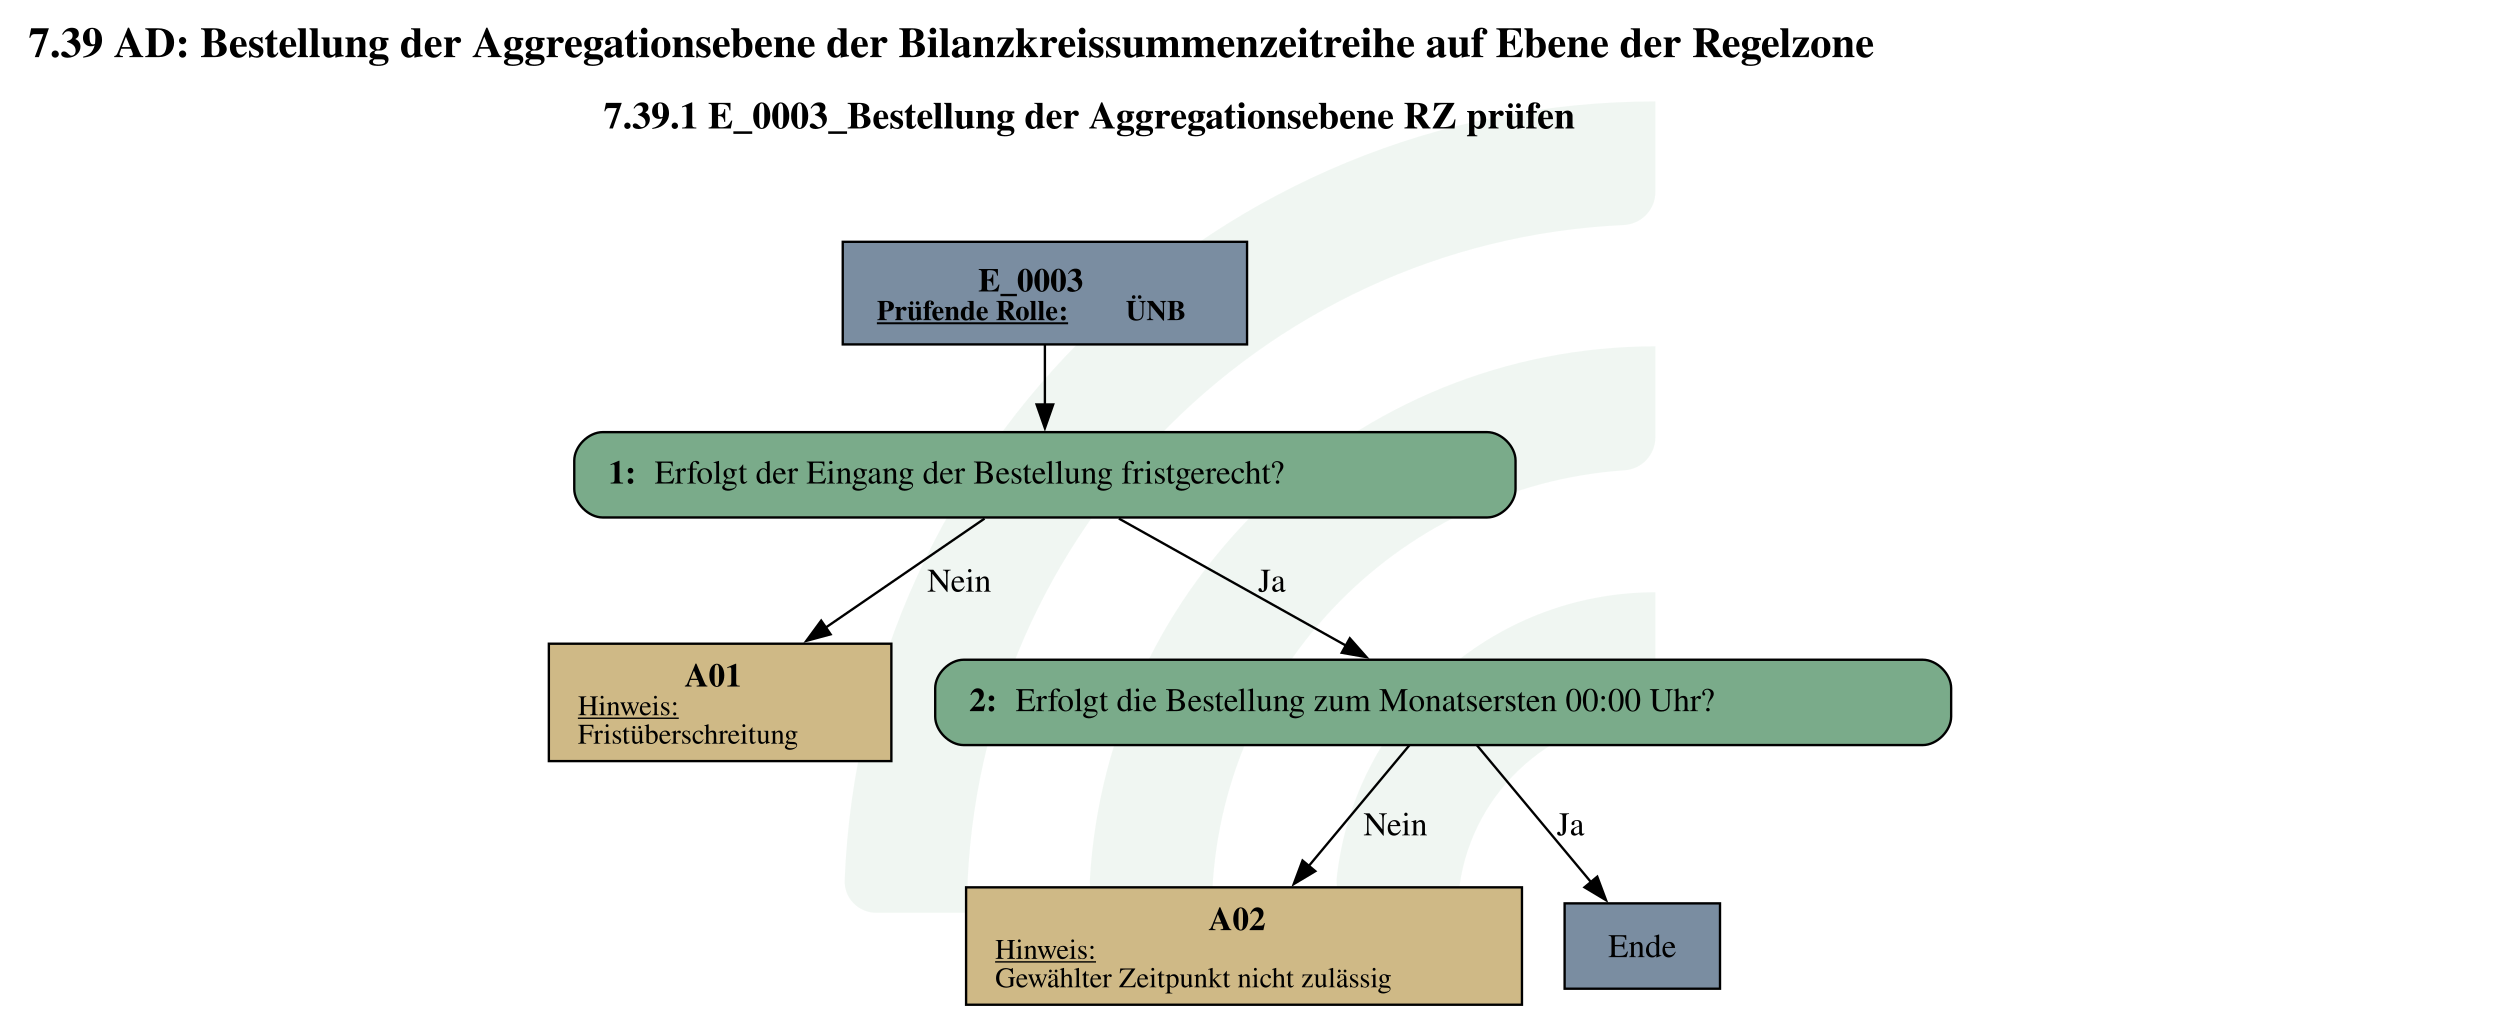
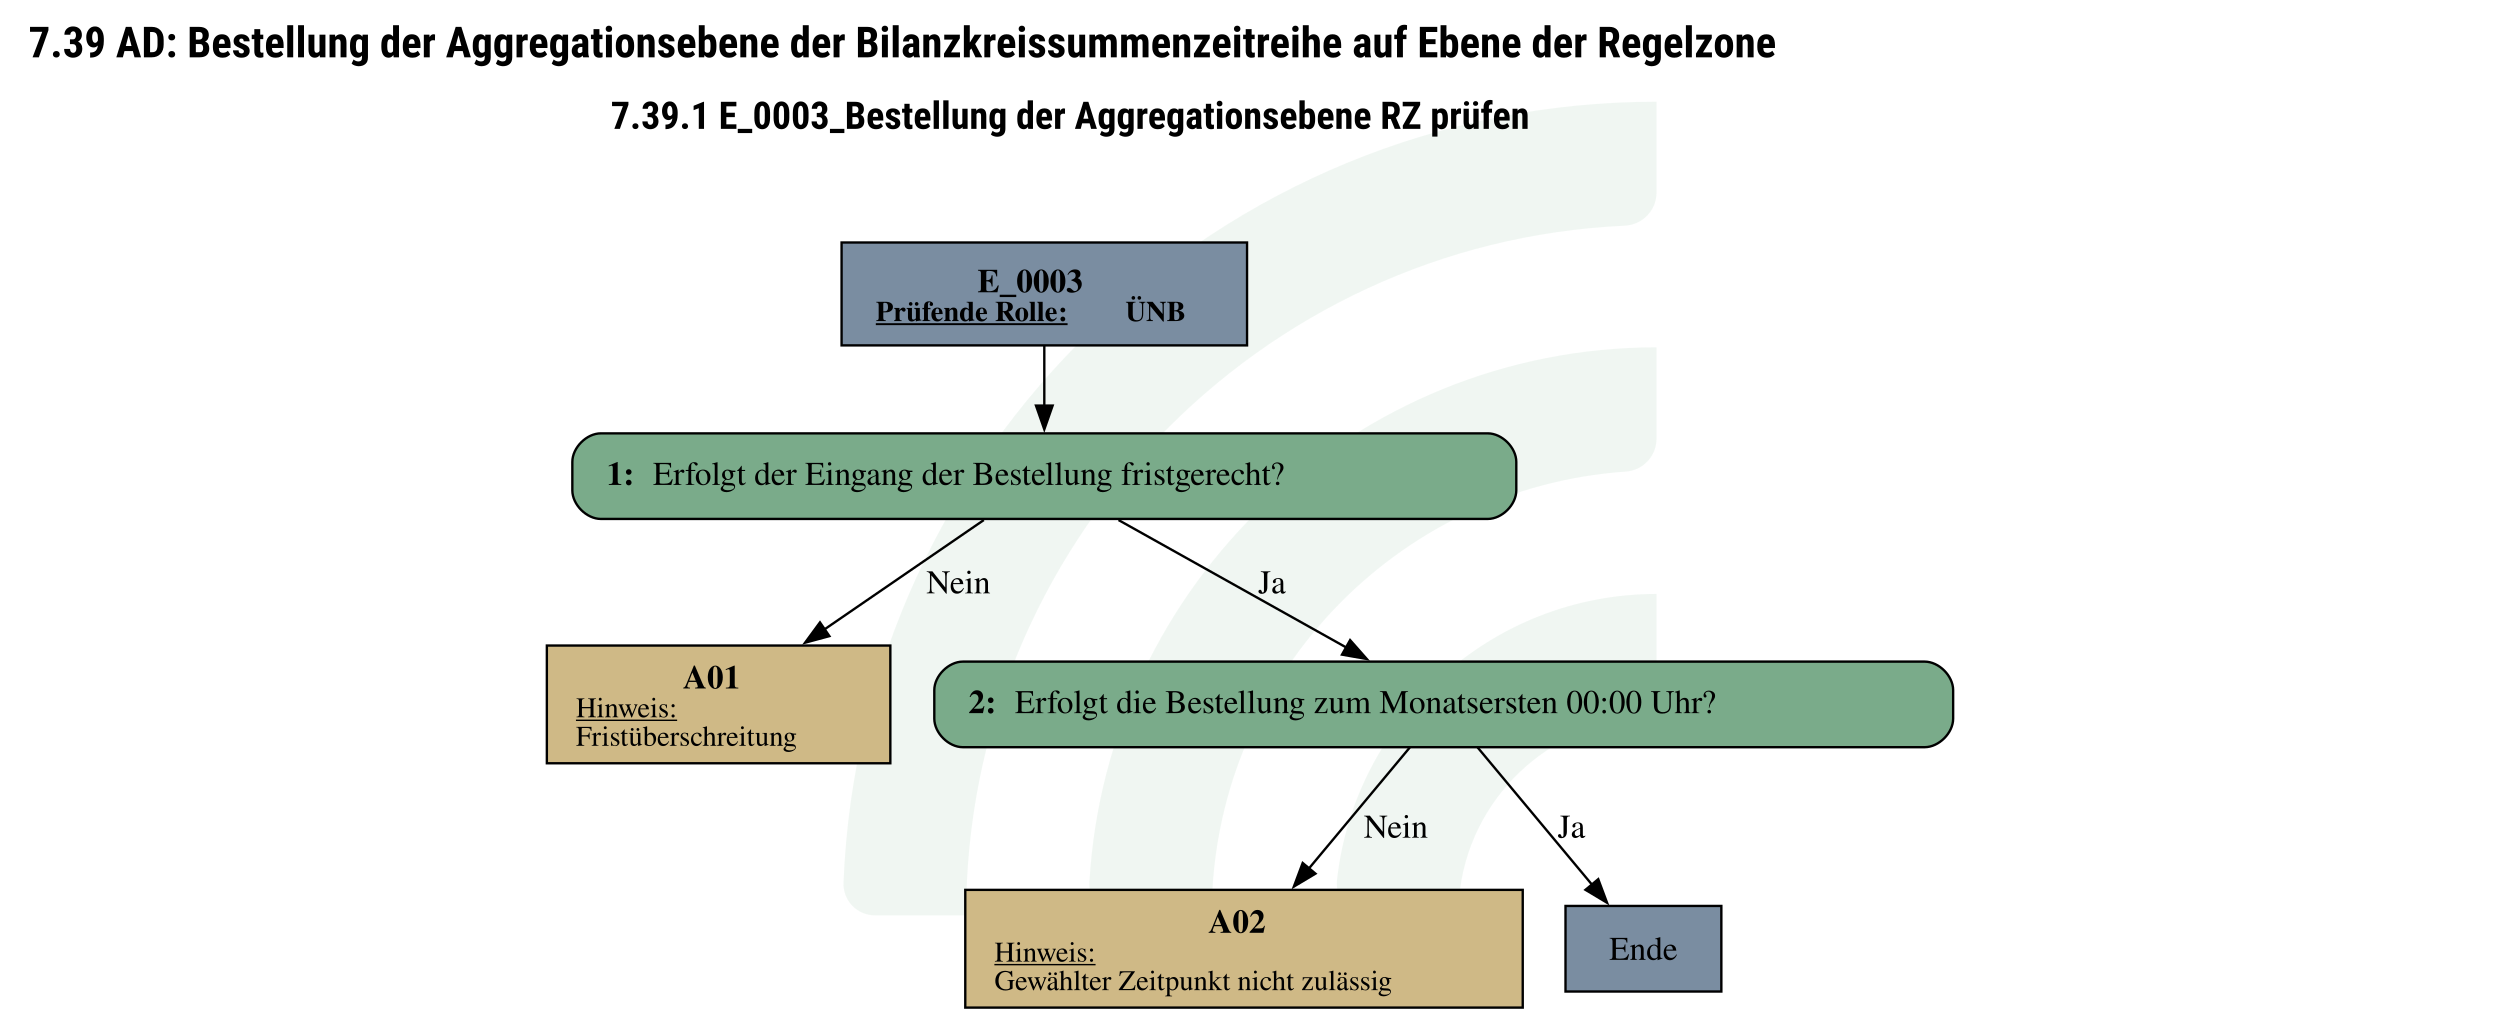
- <svg xmlns="http://www.w3.org/2000/svg" version="1.1" width="1406.667px" viewBox="0 0 1406.667 570.667" height="570.667px">
+ <svg xmlns="http://www.w3.org/2000/svg" version="1.1" width="1402.667px" viewBox="0 0 1402.667 570.667" height="570.667px">
  <g>
-     <g transform="translate(475.236, 57.06667) scale(1 1) translate(0, 0) scale(2.580906 2.580906) ">
+     <g transform="translate(473.236, 57.06667) scale(1 1) translate(0, 0) scale(2.580906 2.580906) ">
      <defs id="defs2">
        <clipPath clipPathUnits="userSpaceOnUse" id="clipPath23">
          <path d="M 0,568.156 H 579.236 V 0 H 0 Z" id="path21" />
        </clipPath>
      </defs>
      <g id="layer1" transform="translate(-16.54194,-55.30527)">
        <g id="g19" clip-path="url(#clipPath23)" transform="matrix(0.3527778,0,0,-0.3527778,0.01017023,243.7368)" style="opacity:0.2">
          <g id="g25" transform="translate(122.444,32.7195)">
            <path d="m 0,0 h -56.104 c -11,0 -19.898,9.123 -19.463,20.115 10.594,267.191 231.277,481.302 501.029,481.302 v -56.02 c 0,-10.98 -8.688,-19.892 -19.658,-20.393 C 180.29,414.697 0,228.005 0,0" style="fill:#6ead83;fill-opacity:0.5;fill-rule:nonzero;stroke:none" id="path27" />
          </g>
          <g id="g29" transform="translate(273.7828,32.7195)">
            <path d="m 0,0 h -55.926 c -11.228,0 -20.091,9.482 -19.435,20.69 10.744,183.439 163.389,329.388 349.485,329.388 v -56.263 c 0,-10.709 -8.273,-19.617 -18.957,-20.35 C 112.819,263.696 0,144.774 0,0" style="fill:#6ead83;fill-opacity:0.5;fill-rule:nonzero;stroke:none" id="path31" />
          </g>
          <g id="g33" transform="translate(425.7667,32.7195)">
            <path d="m 0,0 h -55.445 c -11.653,0 -20.604,10.17 -19.334,21.753 10.866,99.032 95.031,176.341 196.919,176.341 v -57.011 c 0,-10.046 -7.283,-18.755 -17.229,-20.165 C 45.688,112.522 0,61.497 0,0" style="fill:#6ead83;fill-opacity:0.5;fill-rule:nonzero;stroke:none" id="path35" />
          </g>
        </g>
      </g>
    </g>
-     <svg width="1055pt" height="428pt" viewBox="0.00 0.00 1054.50 427.82">
+     <svg width="1052pt" height="428pt" viewBox="0.00 0.00 1051.50 427.82">
      <g id="graph0" class="graph" transform="scale(1 1) rotate(0) translate(4 423.82)">
-         <text text-anchor="start" x="8" y="-399.72" font-family="Times,serif" font-weight="bold" font-size="18.00">7.39 AD: Bestellung der Aggregationsebene der Bilanzkreissummenzeitreihe auf Ebene der Regelzone</text>
-         <text text-anchor="start" x="250.62" y="-369.62" font-family="Times,serif" font-weight="bold" font-size="16.00">7.39.1 E_0003_Bestellung der Aggregationsebene RZ prüfen</text>
+         <text text-anchor="start" x="8" y="-399.72" font-family="Roboto Condensed" font-weight="bold" font-size="18.00">7.39 AD: Bestellung der Aggregationsebene der Bilanzkreissummenzeitreihe auf Ebene der Regelzone</text>
+         <text text-anchor="start" x="252.88" y="-369.62" font-family="Roboto Condensed" font-weight="bold" font-size="16.00">7.39.1 E_0003_Bestellung der Aggregationsebene RZ prüfen</text>
        <g id="node1" class="node">
-           <polygon fill="#7a8da1" stroke="black" points="522.01,-321.82 351.46,-321.82 351.46,-278.54 522.01,-278.54 522.01,-321.82" />
-           <text text-anchor="start" x="408.61" y="-300.88" font-family="Times,serif" font-weight="bold" font-size="14.00">E_0003</text>
-           <text text-anchor="start" x="365.86" y="-288.78" font-family="Times,serif" font-weight="bold" text-decoration="underline" font-size="12.00">Prüfende Rolle:</text>
-           <text text-anchor="start" x="470.86" y="-288.78" font-family="Times,serif" font-weight="bold" font-size="12.00"> ÜNB</text>
+           <polygon fill="#7a8da1" stroke="black" points="520.51,-321.82 349.96,-321.82 349.96,-278.54 520.51,-278.54 520.51,-321.82" />
+           <text text-anchor="start" x="407.11" y="-300.88" font-family="Times,serif" font-weight="bold" font-size="14.00">E_0003</text>
+           <text text-anchor="start" x="364.36" y="-288.78" font-family="Times,serif" font-weight="bold" text-decoration="underline" font-size="12.00">Prüfende Rolle:</text>
+           <text text-anchor="start" x="469.36" y="-288.78" font-family="Times,serif" font-weight="bold" font-size="12.00"> ÜNB</text>
        </g>
        <g id="node2" class="node">
-           <path fill="#7aab8a" stroke="black" d="M623.26,-241.54C623.26,-241.54 250.21,-241.54 250.21,-241.54 244.21,-241.54 238.21,-235.54 238.21,-229.54 238.21,-229.54 238.21,-217.54 238.21,-217.54 238.21,-211.54 244.21,-205.54 250.21,-205.54 250.21,-205.54 623.26,-205.54 623.26,-205.54 629.26,-205.54 635.26,-211.54 635.26,-217.54 635.26,-217.54 635.26,-229.54 635.26,-229.54 635.26,-235.54 629.26,-241.54 623.26,-241.54" />
-           <text text-anchor="start" x="252.61" y="-219.86" font-family="Times,serif" font-weight="bold" font-size="14.00">1: </text>
-           <text text-anchor="start" x="272.11" y="-219.86" font-family="Times,serif" font-size="14.00">Erfolgt der Eingang der Bestellung fristgerecht?</text>
+           <path fill="#7aab8a" stroke="black" d="M621.76,-241.54C621.76,-241.54 248.71,-241.54 248.71,-241.54 242.71,-241.54 236.71,-235.54 236.71,-229.54 236.71,-229.54 236.71,-217.54 236.71,-217.54 236.71,-211.54 242.71,-205.54 248.71,-205.54 248.71,-205.54 621.76,-205.54 621.76,-205.54 627.76,-205.54 633.76,-211.54 633.76,-217.54 633.76,-217.54 633.76,-229.54 633.76,-229.54 633.76,-235.54 627.76,-241.54 621.76,-241.54" />
+           <text text-anchor="start" x="251.11" y="-219.86" font-family="Times,serif" font-weight="bold" font-size="14.00">1: </text>
+           <text text-anchor="start" x="270.61" y="-219.86" font-family="Times,serif" font-size="14.00">Erfolgt der Eingang der Bestellung fristgerecht?</text>
        </g>
        <g id="edge1" class="edge">
-           <path fill="none" stroke="black" d="M436.73,-278.39C436.73,-270.53 436.73,-261.45 436.73,-253.01" />
-           <polygon fill="black" stroke="black" points="440.23,-253.21 436.73,-243.21 433.23,-253.21 440.23,-253.21" />
+           <path fill="none" stroke="black" d="M435.23,-278.39C435.23,-270.53 435.23,-261.45 435.23,-253.01" />
+           <polygon fill="black" stroke="black" points="438.73,-253.21 435.23,-243.21 431.73,-253.21 438.73,-253.21" />
        </g>
        <g id="node3" class="node">
-           <polygon fill="#cfb986" stroke="black" points="371.97,-152.29 227.49,-152.29 227.49,-102.77 371.97,-102.77 371.97,-152.29" />
-           <text text-anchor="start" x="284.73" y="-134.23" font-family="Times,serif" font-weight="bold" font-size="14.00">A01</text>
-           <text text-anchor="start" x="239.73" y="-122.13" font-family="Times,serif" text-decoration="underline" font-size="12.00">Hinweis:</text>
-           <text text-anchor="start" x="239.73" y="-110.13" font-family="Times,serif" font-size="12.00">Fristüberschreitung</text>
+           <polygon fill="#cfb986" stroke="black" points="370.47,-152.29 225.99,-152.29 225.99,-102.77 370.47,-102.77 370.47,-152.29" />
+           <text text-anchor="start" x="283.23" y="-134.23" font-family="Times,serif" font-weight="bold" font-size="14.00">A01</text>
+           <text text-anchor="start" x="238.23" y="-122.13" font-family="Times,serif" text-decoration="underline" font-size="12.00">Hinweis:</text>
+           <text text-anchor="start" x="238.23" y="-110.13" font-family="Times,serif" font-size="12.00">Fristüberschreitung</text>
        </g>
        <g id="edge2" class="edge">
-           <path fill="none" stroke="black" d="M411.28,-205.08C392.46,-192.16 366.35,-174.24 344.11,-158.98" />
-           <polygon fill="black" stroke="black" points="346.33,-156.26 336.1,-153.49 342.37,-162.03 346.33,-156.26" />
-           <text text-anchor="middle" x="400.61" y="-174.24" font-family="Times,serif" font-size="14.00">Nein</text>
+           <path fill="none" stroke="black" d="M409.78,-205.08C390.96,-192.16 364.85,-174.24 342.61,-158.98" />
+           <polygon fill="black" stroke="black" points="344.83,-156.26 334.6,-153.49 340.87,-162.03 344.83,-156.26" />
+           <text text-anchor="middle" x="399.11" y="-174.24" font-family="Times,serif" font-size="14.00">Nein</text>
        </g>
        <g id="node4" class="node">
-           <path fill="#7aab8a" stroke="black" d="M807.01,-145.53C807.01,-145.53 402.46,-145.53 402.46,-145.53 396.46,-145.53 390.46,-139.53 390.46,-133.53 390.46,-133.53 390.46,-121.53 390.46,-121.53 390.46,-115.53 396.46,-109.53 402.46,-109.53 402.46,-109.53 807.01,-109.53 807.01,-109.53 813.01,-109.53 819.01,-115.53 819.01,-121.53 819.01,-121.53 819.01,-133.53 819.01,-133.53 819.01,-139.53 813.01,-145.53 807.01,-145.53" />
-           <text text-anchor="start" x="404.86" y="-123.86" font-family="Times,serif" font-weight="bold" font-size="14.00">2: </text>
-           <text text-anchor="start" x="424.36" y="-123.86" font-family="Times,serif" font-size="14.00">Erfolgt die Bestellung zum Monatsersten 00:00 Uhr?</text>
+           <path fill="#7aab8a" stroke="black" d="M805.51,-145.53C805.51,-145.53 400.96,-145.53 400.96,-145.53 394.96,-145.53 388.96,-139.53 388.96,-133.53 388.96,-133.53 388.96,-121.53 388.96,-121.53 388.96,-115.53 394.96,-109.53 400.96,-109.53 400.96,-109.53 805.51,-109.53 805.51,-109.53 811.51,-109.53 817.51,-115.53 817.51,-121.53 817.51,-121.53 817.51,-133.53 817.51,-133.53 817.51,-139.53 811.51,-145.53 805.51,-145.53" />
+           <text text-anchor="start" x="403.36" y="-123.86" font-family="Times,serif" font-weight="bold" font-size="14.00">2: </text>
+           <text text-anchor="start" x="422.86" y="-123.86" font-family="Times,serif" font-size="14.00">Erfolgt die Bestellung zum Monatsersten 00:00 Uhr?</text>
        </g>
        <g id="edge3" class="edge">
-           <path fill="none" stroke="black" d="M467.94,-205.08C494.93,-189.97 534.16,-168.02 563.69,-151.5" />
-           <polygon fill="black" stroke="black" points="565.36,-154.58 572.37,-146.64 561.94,-148.47 565.36,-154.58" />
-           <text text-anchor="middle" x="532.48" y="-174.24" font-family="Times,serif" font-size="14.00">Ja</text>
+           <path fill="none" stroke="black" d="M466.44,-205.08C493.43,-189.97 532.66,-168.02 562.19,-151.5" />
+           <polygon fill="black" stroke="black" points="563.86,-154.58 570.87,-146.64 560.44,-148.47 563.86,-154.58" />
+           <text text-anchor="middle" x="530.98" y="-174.24" font-family="Times,serif" font-size="14.00">Ja</text>
        </g>
        <g id="node5" class="node">
-           <polygon fill="#cfb986" stroke="black" points="637.97,-49.52 403.49,-49.52 403.49,0 637.97,0 637.97,-49.52" />
-           <text text-anchor="start" x="505.73" y="-31.46" font-family="Times,serif" font-weight="bold" font-size="14.00">A02</text>
-           <text text-anchor="start" x="415.73" y="-19.36" font-family="Times,serif" text-decoration="underline" font-size="12.00">Hinweis:</text>
-           <text text-anchor="start" x="415.73" y="-7.36" font-family="Times,serif" font-size="12.00">Gewählter Zeitpunkt nicht zulässig</text>
+           <polygon fill="#cfb986" stroke="black" points="636.47,-49.52 401.99,-49.52 401.99,0 636.47,0 636.47,-49.52" />
+           <text text-anchor="start" x="504.23" y="-31.46" font-family="Times,serif" font-weight="bold" font-size="14.00">A02</text>
+           <text text-anchor="start" x="414.23" y="-19.36" font-family="Times,serif" text-decoration="underline" font-size="12.00">Hinweis:</text>
+           <text text-anchor="start" x="414.23" y="-7.36" font-family="Times,serif" font-size="12.00">Gewählter Zeitpunkt nicht zulässig</text>
        </g>
        <g id="edge4" class="edge">
-           <path fill="none" stroke="black" d="M590.48,-109.44C578.84,-95.47 562.06,-75.34 547.87,-58.32" />
-           <polygon fill="black" stroke="black" points="550.79,-56.35 541.7,-50.91 545.41,-60.83 550.79,-56.35" />
-           <text text-anchor="middle" x="584.61" y="-71.47" font-family="Times,serif" font-size="14.00">Nein</text>
+           <path fill="none" stroke="black" d="M588.98,-109.44C577.34,-95.47 560.56,-75.34 546.37,-58.32" />
+           <polygon fill="black" stroke="black" points="549.29,-56.35 540.2,-50.91 543.91,-60.83 549.29,-56.35" />
+           <text text-anchor="middle" x="583.11" y="-71.47" font-family="Times,serif" font-size="14.00">Nein</text>
        </g>
        <g id="node6" class="node">
-           <polygon fill="#7a8da1" stroke="black" points="721.51,-42.76 655.96,-42.76 655.96,-6.76 721.51,-6.76 721.51,-42.76" />
-           <text text-anchor="middle" x="688.73" y="-20.08" font-family="Times,serif" font-size="14.00">Ende</text>
+           <polygon fill="#7a8da1" stroke="black" points="720.01,-42.76 654.46,-42.76 654.46,-6.76 720.01,-6.76 720.01,-42.76" />
+           <text text-anchor="middle" x="687.23" y="-20.08" font-family="Times,serif" font-size="14.00">Ende</text>
        </g>
        <g id="edge5" class="edge">
-           <path fill="none" stroke="black" d="M618.98,-109.44C632.26,-93.51 652.22,-69.56 667.4,-51.35" />
-           <polygon fill="black" stroke="black" points="669.73,-54.02 673.44,-44.1 664.35,-49.54 669.73,-54.02" />
-           <text text-anchor="middle" x="658.48" y="-71.47" font-family="Times,serif" font-size="14.00">Ja</text>
+           <path fill="none" stroke="black" d="M617.48,-109.44C630.76,-93.51 650.72,-69.56 665.9,-51.35" />
+           <polygon fill="black" stroke="black" points="668.23,-54.02 671.94,-44.1 662.85,-49.54 668.23,-54.02" />
+           <text text-anchor="middle" x="656.98" y="-71.47" font-family="Times,serif" font-size="14.00">Ja</text>
        </g>
      </g>
    </svg>
  </g>
</svg>
